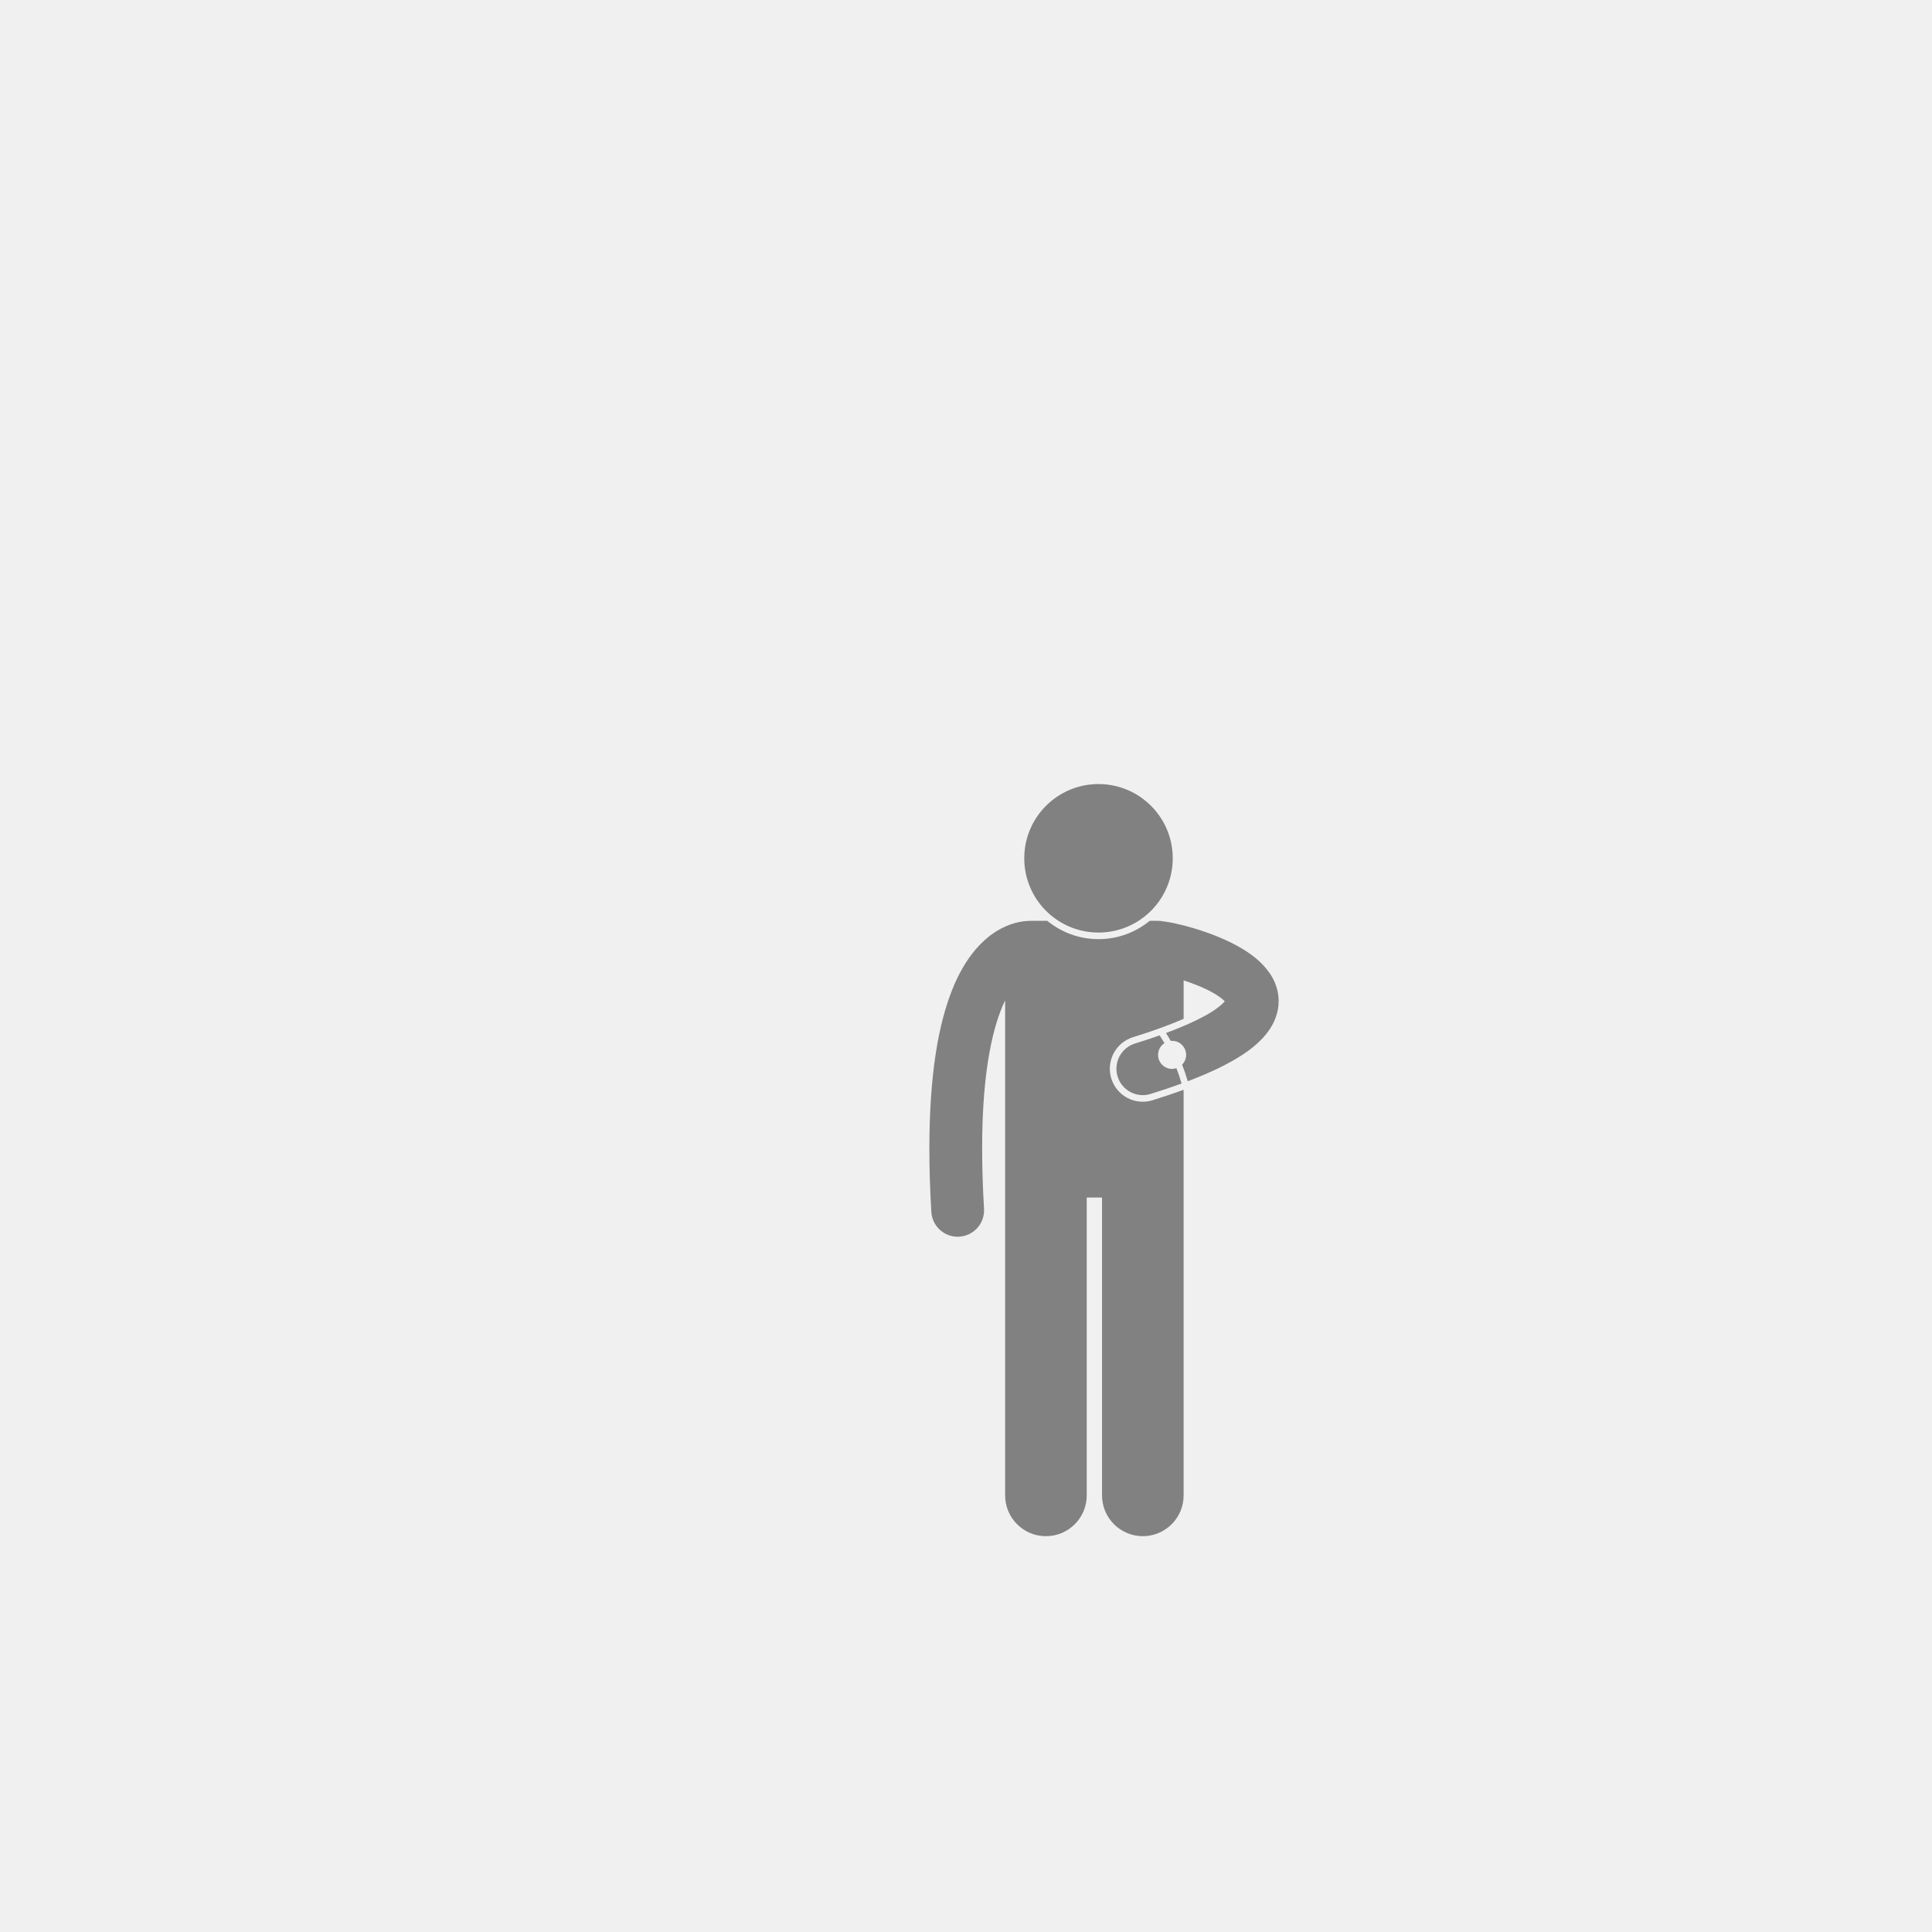
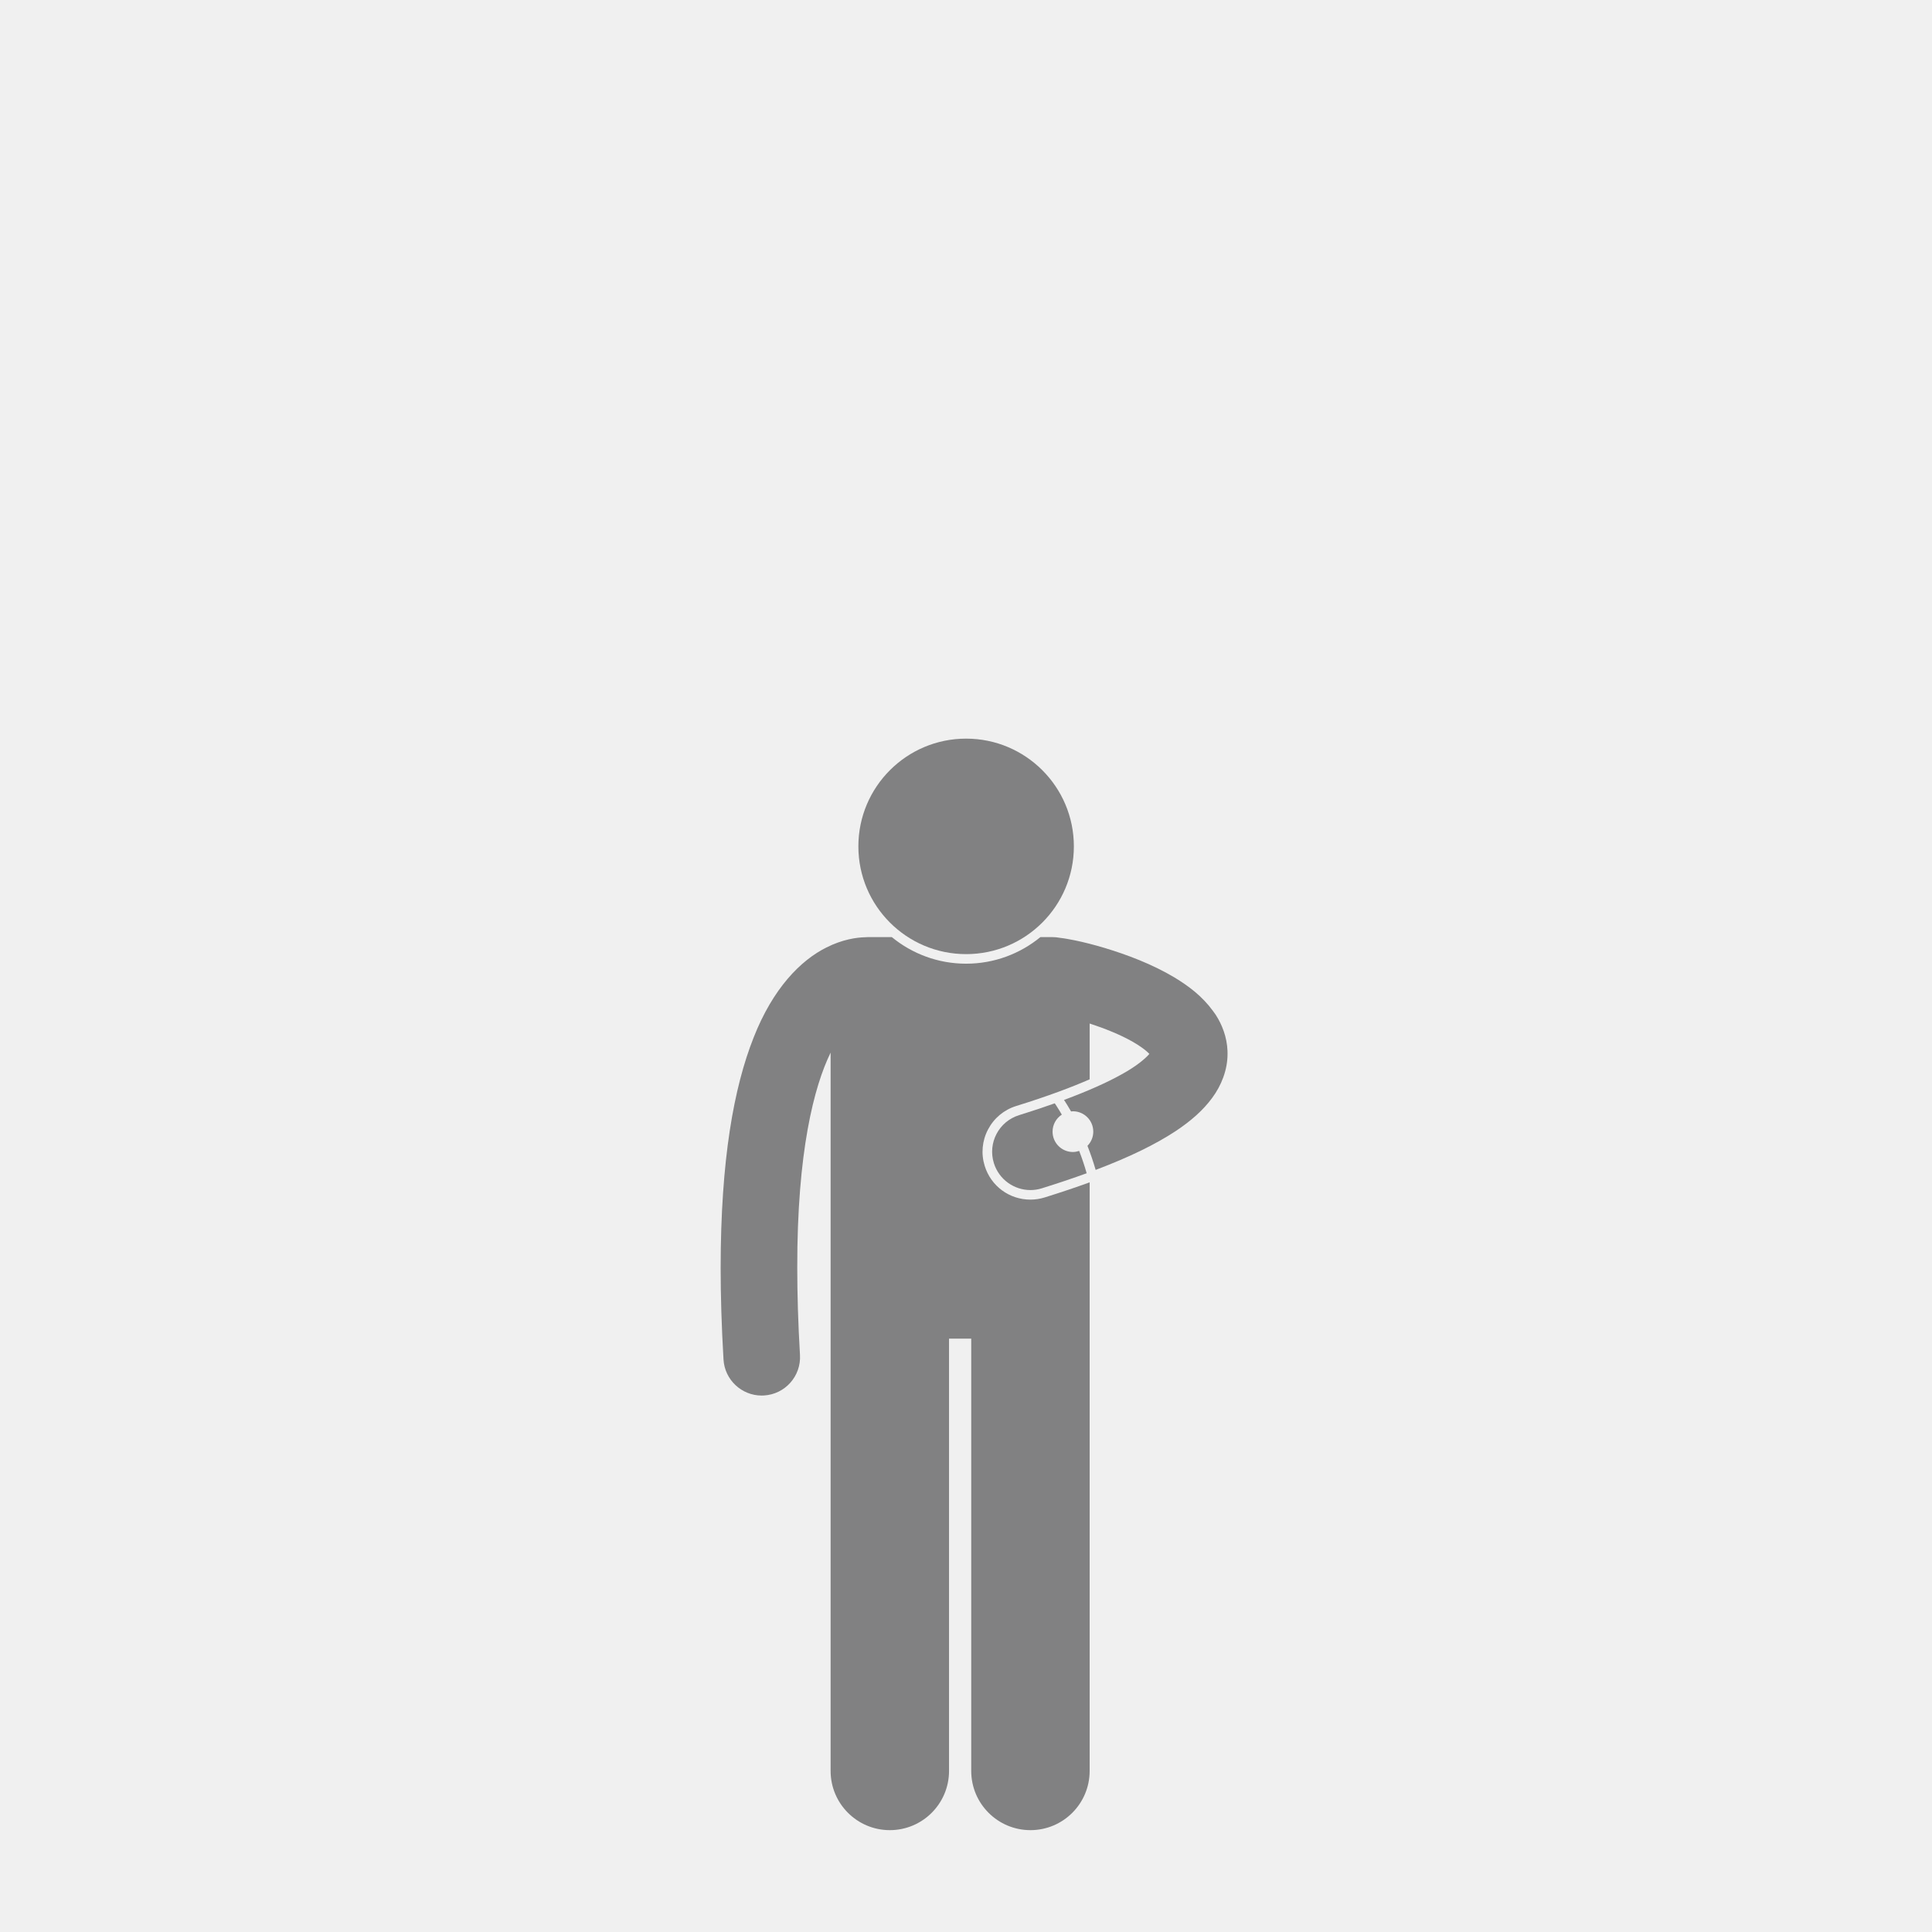
- <svg xmlns="http://www.w3.org/2000/svg" version="1.1" id="Calque_1" x="0px" y="0px" width="350" height="350" viewBox="0 0 350 350" enable-background="new 0 0 400 400" xml:space="preserve">
-   <defs id="defs15" />
-   <g id="g3" transform="translate(0,-50)" style="fill:#818182;fill-opacity:1">
-     <g id="g5" style="fill:#818182;fill-opacity:1">
-       <path d="m 173.488,274.044 c 0.094,0 0.188,-0.003 0.283,-0.009 2.637,-0.155 4.648,-2.418 4.495,-5.054 -0.235,-3.976 -0.341,-7.597 -0.34,-10.894 -0.021,-14.475 2.09,-22.607 4.163,-26.852 l 0,89.668 c 0,4.082 3.311,7.391 7.391,7.391 4.082,0 7.392,-3.309 7.392,-7.391 l 0,-53.963 2.771,0 0,53.963 c 0,4.082 3.311,7.391 7.391,7.391 4.081,0 7.391,-3.309 7.391,-7.391 l 0,-73.474 c -1.723,0.626 -3.588,1.253 -5.616,1.886 -0.579,0.18 -1.177,0.271 -1.776,0.271 -2.633,0 -4.926,-1.688 -5.707,-4.203 -0.474,-1.526 -0.326,-3.144 0.416,-4.557 0.743,-1.413 1.992,-2.454 3.518,-2.927 4.031,-1.25 7,-2.383 9.166,-3.33 l 0,-6.965 c 1.859,0.605 3.859,1.405 5.363,2.271 0.424,0.237 0.801,0.481 1.125,0.712 0.434,0.31 0.766,0.594 0.966,0.811 -0.429,0.498 -1.495,1.479 -3.509,2.576 -1.725,0.963 -4.088,2.033 -7.145,3.168 0.226,0.341 0.527,0.82 0.881,1.439 0.077,-0.008 0.152,-0.023 0.23,-0.023 1.404,0 2.541,1.138 2.541,2.541 0,0.691 -0.278,1.316 -0.726,1.773 0.362,0.92 0.71,1.924 1.022,3.004 4.236,-1.602 7.485,-3.191 10.02,-4.864 1.865,-1.246 3.369,-2.55 4.527,-4.124 1.152,-1.553 1.928,-3.514 1.918,-5.531 0,-0.086 -0.002,-0.191 -0.006,-0.317 0,-0.003 0,-0.006 0,-0.009 0,-0.006 0,-0.012 0,-0.017 -0.068,-1.731 -0.686,-3.29 -1.475,-4.506 -0.117,-0.175 -0.24,-0.338 -0.361,-0.503 -1.355,-1.848 -3.035,-3.084 -4.768,-4.143 -2.846,-1.699 -5.986,-2.861 -8.721,-3.688 -1.365,-0.409 -2.623,-0.724 -3.699,-0.947 -0.732,-0.142 -1.303,-0.255 -1.916,-0.323 -0.287,-0.056 -0.585,-0.086 -0.889,-0.086 l -1.529,0 c -2.527,2.071 -5.756,3.317 -9.271,3.317 -3.515,0 -6.745,-1.246 -9.271,-3.317 l -3.023,0 c -0.096,0 -0.19,0.008 -0.285,0.014 -1.084,0.023 -2.846,0.266 -4.844,1.273 -3.215,1.594 -6.683,5.082 -9.107,11.263 -2.455,6.205 -4.102,15.176 -4.111,28.721 0,3.501 0.113,7.308 0.357,11.452 0.147,2.541 2.255,4.503 4.768,4.503 z" id="path7" style="fill:#818182;fill-opacity:1" />
-       <path d="m 213.117,243.506 c -0.248,0.08 -0.508,0.136 -0.781,0.136 -1.404,0 -2.541,-1.138 -2.541,-2.541 0,-0.891 0.461,-1.672 1.155,-2.126 -0.249,-0.429 -0.472,-0.787 -0.647,-1.058 -0.095,-0.146 -0.17,-0.257 -0.234,-0.353 -1.359,0.484 -2.84,0.977 -4.455,1.479 -2.522,0.783 -3.931,3.465 -3.146,5.986 0.637,2.049 2.525,3.364 4.564,3.364 0.471,0 0.947,-0.069 1.42,-0.218 2.031,-0.633 3.891,-1.258 5.601,-1.881 -0.285,-0.997 -0.604,-1.931 -0.936,-2.788 z" id="path9" style="fill:#818182;fill-opacity:1" />
-       <circle cx="199.004" cy="205.491" r="13.45" id="circle11" style="fill:#818182;fill-opacity:1" />
-     </g>
+ <svg xmlns="http://www.w3.org/2000/svg" version="1.1" id="Calque_1" x="0px" y="0px" width="241.17" height="241.17" viewBox="0 0 241.17 241.17" enable-background="new 0 0 400.001 400" xml:space="preserve">
+   <defs id="defs21" />
+   <g transform="matrix(1.123737,0,0,1.123737,-156.5947,-66.74684)" id="g3355" style="fill:#ffffff;fill-opacity:1" />
+   <g transform="translate(-29.13307,-99.83832)" id="g15" style="fill:#818182;fill-opacity:1">
+     <path d="m 124.217,274.044 c 0.094,0 0.188,-0.003 0.283,-0.009 2.637,-0.155 4.648,-2.418 4.494,-5.054 -0.234,-3.976 -0.34,-7.597 -0.34,-10.894 -0.02,-14.475 2.09,-22.607 4.164,-26.852 l 0,89.668 c 0,4.082 3.311,7.391 7.391,7.391 4.082,0 7.391,-3.309 7.391,-7.391 l 0,-53.963 2.771,0 0,53.963 c 0,4.082 3.311,7.391 7.391,7.391 4.08,0 7.391,-3.309 7.391,-7.391 l 0,-73.474 c -1.723,0.626 -3.588,1.253 -5.617,1.886 -0.578,0.18 -1.176,0.271 -1.775,0.271 -2.633,0 -4.926,-1.688 -5.707,-4.203 -0.475,-1.526 -0.326,-3.144 0.416,-4.557 0.742,-1.413 1.992,-2.454 3.518,-2.927 4.031,-1.25 7,-2.383 9.166,-3.33 l 0,-6.965 c 1.859,0.605 3.859,1.405 5.363,2.271 0.424,0.237 0.801,0.481 1.125,0.712 0.434,0.31 0.766,0.594 0.965,0.811 -0.428,0.498 -1.494,1.479 -3.508,2.576 -1.725,0.963 -4.088,2.033 -7.145,3.168 0.225,0.341 0.527,0.82 0.881,1.439 0.076,-0.008 0.152,-0.023 0.23,-0.023 1.404,0 2.541,1.138 2.541,2.541 0,0.691 -0.279,1.316 -0.727,1.773 0.363,0.92 0.711,1.924 1.023,3.004 4.236,-1.602 7.484,-3.191 10.02,-4.864 1.865,-1.246 3.369,-2.55 4.527,-4.124 1.152,-1.553 1.928,-3.514 1.918,-5.531 0,-0.086 -0.002,-0.191 -0.006,-0.317 0,-0.003 0,-0.006 0,-0.009 0,-0.006 0,-0.012 0,-0.017 -0.068,-1.731 -0.686,-3.29 -1.475,-4.506 -0.117,-0.175 -0.24,-0.338 -0.361,-0.503 -1.355,-1.848 -3.035,-3.084 -4.768,-4.143 -2.846,-1.699 -5.986,-2.861 -8.721,-3.688 -1.365,-0.409 -2.623,-0.724 -3.699,-0.947 -0.732,-0.142 -1.303,-0.255 -1.916,-0.323 -0.287,-0.056 -0.586,-0.086 -0.889,-0.086 l -1.529,0 c -2.527,2.071 -5.756,3.317 -9.271,3.317 -3.515,0 -6.746,-1.246 -9.271,-3.317 l -3.023,0 c -0.096,0 -0.191,0.008 -0.285,0.014 -1.084,0.023 -2.846,0.266 -4.844,1.273 -3.215,1.594 -6.684,5.082 -9.107,11.263 -2.455,6.205 -4.102,15.176 -4.111,28.721 0,3.501 0.113,7.308 0.357,11.452 0.148,2.541 2.256,4.503 4.769,4.503 z" id="path17" style="fill:#818182;fill-opacity:1" />
+     <path d="m 163.846,243.506 c -0.248,0.08 -0.508,0.136 -0.781,0.136 -1.404,0 -2.541,-1.138 -2.541,-2.541 0,-0.891 0.461,-1.672 1.154,-2.126 -0.248,-0.429 -0.471,-0.787 -0.646,-1.058 -0.096,-0.146 -0.17,-0.257 -0.234,-0.353 -1.359,0.484 -2.84,0.977 -4.455,1.479 -2.523,0.783 -3.932,3.465 -3.146,5.986 0.637,2.049 2.525,3.364 4.564,3.364 0.471,0 0.947,-0.069 1.42,-0.218 2.031,-0.633 3.891,-1.258 5.6,-1.881 -0.284,-0.997 -0.603,-1.931 -0.935,-2.788 z" id="path19" style="fill:#818182;fill-opacity:1" />
+     <circle cx="149.733" cy="205.491" r="13.45" id="circle21" style="fill:#818182;fill-opacity:1" />
  </g>
</svg>
